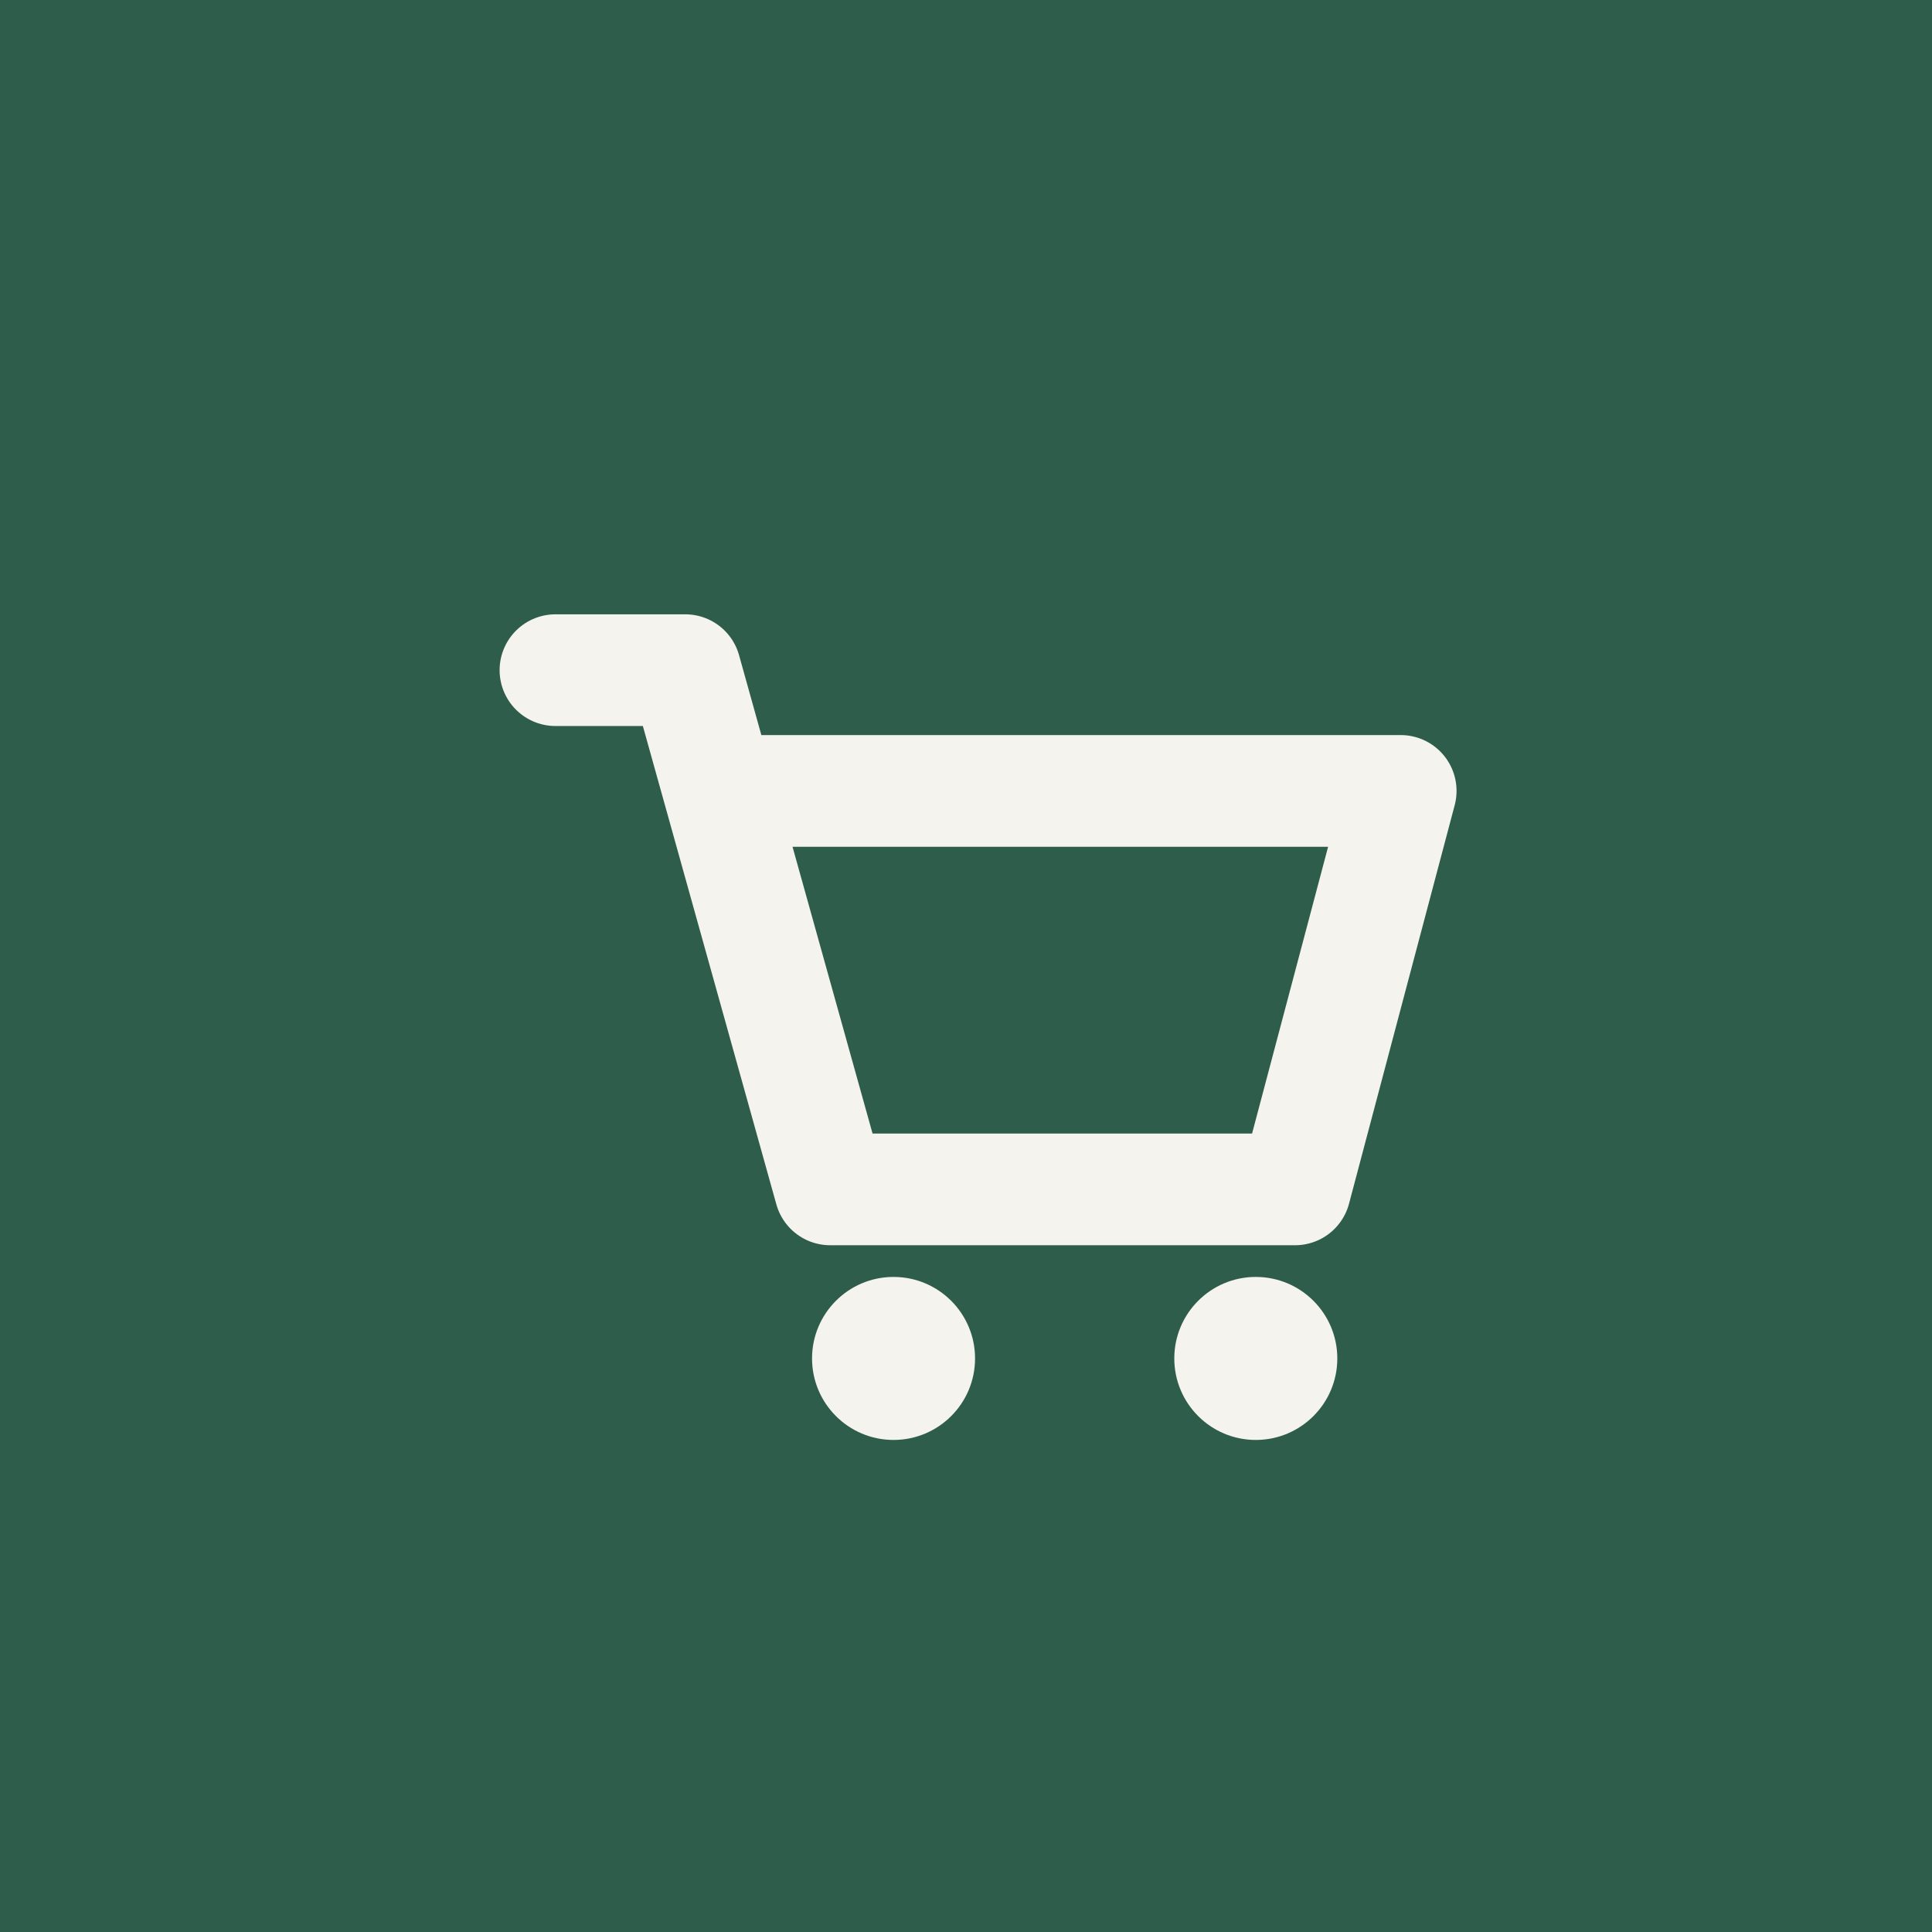
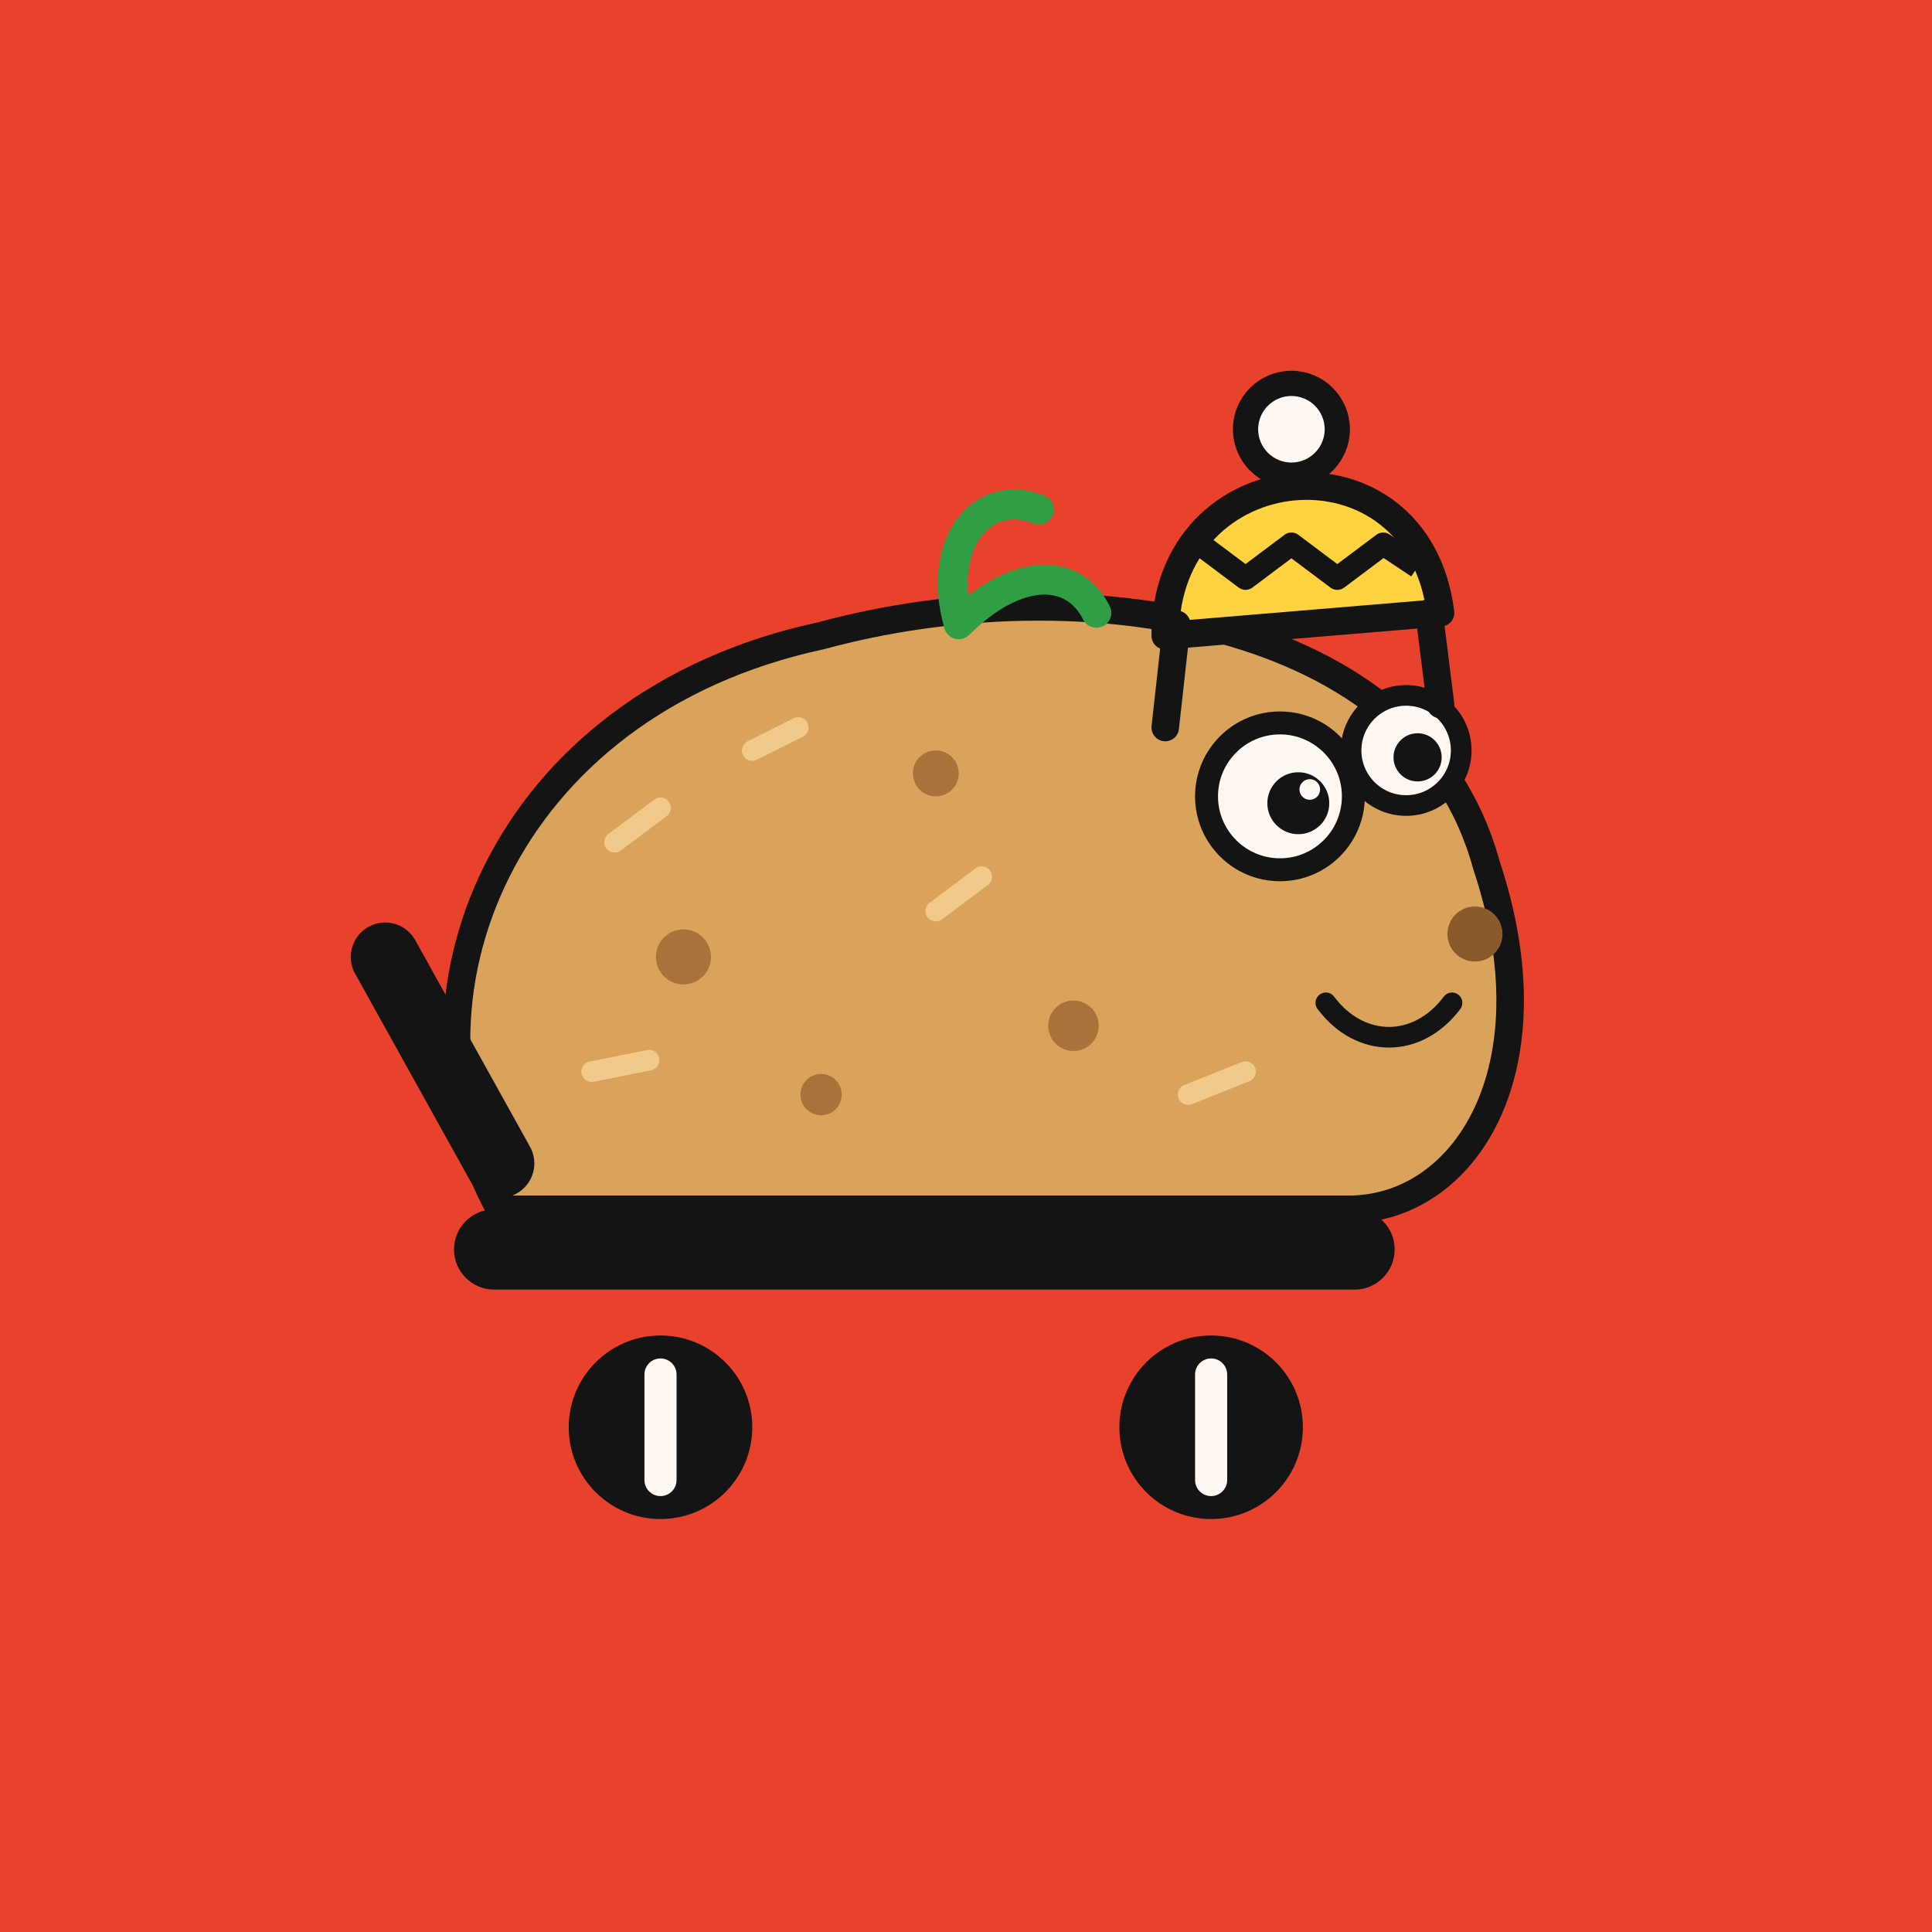
<svg xmlns="http://www.w3.org/2000/svg" viewBox="0 0 64 64" role="img" aria-label="SuperCarrito">
-   <rect width="64" height="64" fill="#2E5D4B" />
-   <g fill="none" stroke="#F5F3ED" stroke-width="3.7" stroke-linecap="round" stroke-linejoin="round">
-     <path d="M18.4 22.2h4.3l4.8 17.2h15.4l3.5-13.2H24.2" />
+   <rect width="64" height="64" fill="#E8412C" />
+   <g transform="translate(12 16.5) scale(0.38)">
+     <path d="M12 62 C2 44 12 18 40 12 C62 6 92 10 98 32 C104 50 96 62 86 62 Z" fill="#D9A35B" stroke="#141414" stroke-width="2.4" stroke-linejoin="round" />
+     <g fill="#A8733A">
+       <circle cx="28" cy="40" r="2.4" />
+       <circle cx="50" cy="24" r="2" />
+       <circle cx="40" cy="52" r="1.8" />
+       <circle cx="62" cy="46" r="2.2" />
+     </g>
+     <g stroke="#F1C98A" stroke-width="1.8" stroke-linecap="round" fill="none">
+       <path d="M22 30l4-3" />
+       <path d="M34 22l4-2" />
+       <path d="M20 50l5-1" />
+       <path d="M50 36l4-3" />
+       <path d="M72 52l5-2" />
+     </g>
+     <path d="M52 11c-2-7 2-12 7-10m-7 10c5-5 10-5 12-1" stroke="#2F9E44" stroke-width="2.6" stroke-linecap="round" fill="none" />
+     <circle cx="91" cy="22" r="4.8" fill="#FFF7F1" stroke="#141414" stroke-width="1.8" />
+     <circle cx="92" cy="22.6" r="2.1" fill="#141414" />
+     <circle cx="80" cy="26" r="6.4" fill="#FFF7F1" stroke="#141414" stroke-width="2" />
+     <circle cx="81.6" cy="26.6" r="2.7" fill="#141414" />
+     <circle cx="82.6" cy="25.4" r=".9" fill="#FFF7F1" />
+     <circle cx="97" cy="38" r="2.4" fill="#8a5a2b" />
+     <path d="M84 44c3 4 8 4 11 0" stroke="#141414" stroke-width="1.8" stroke-linecap="round" fill="none" />
+     <path d="M70 12 C70 -4 92 -6 94 10 Z" fill="#FFD23F" stroke="#141414" stroke-width="2.4" stroke-linejoin="round" />
+     <path d="M73 4l4 3 4-3 4 3 4-3 3 2" stroke="#141414" stroke-width="2" stroke-linejoin="round" fill="none" />
+     <path d="M71 11l-1 9M93 10l1 8" stroke="#141414" stroke-width="2.4" stroke-linecap="round" />
+     <circle cx="81" cy="-6" r="4" fill="#FFF7F1" stroke="#141414" stroke-width="2.2" />
+     <path d="M12 58 L2 40" stroke="#141414" stroke-width="6" stroke-linecap="round" />
+     <rect x="8" y="62" width="82" height="7" rx="3.5" fill="#141414" />
+     <circle cx="26" cy="81" r="8" fill="#141414" />
+     <rect x="24.6" y="75" width="2.8" height="12" rx="1.4" fill="#FFF7F1" />
+     <circle cx="74" cy="81" r="8" fill="#141414" />
+     <rect x="72.6" y="75" width="2.8" height="12" rx="1.4" fill="#FFF7F1" />
  </g>
-   <circle cx="29.6" cy="45" r="2.7" fill="#F5F3ED" />
-   <circle cx="41.6" cy="45" r="2.7" fill="#F5F3ED" />
</svg>
